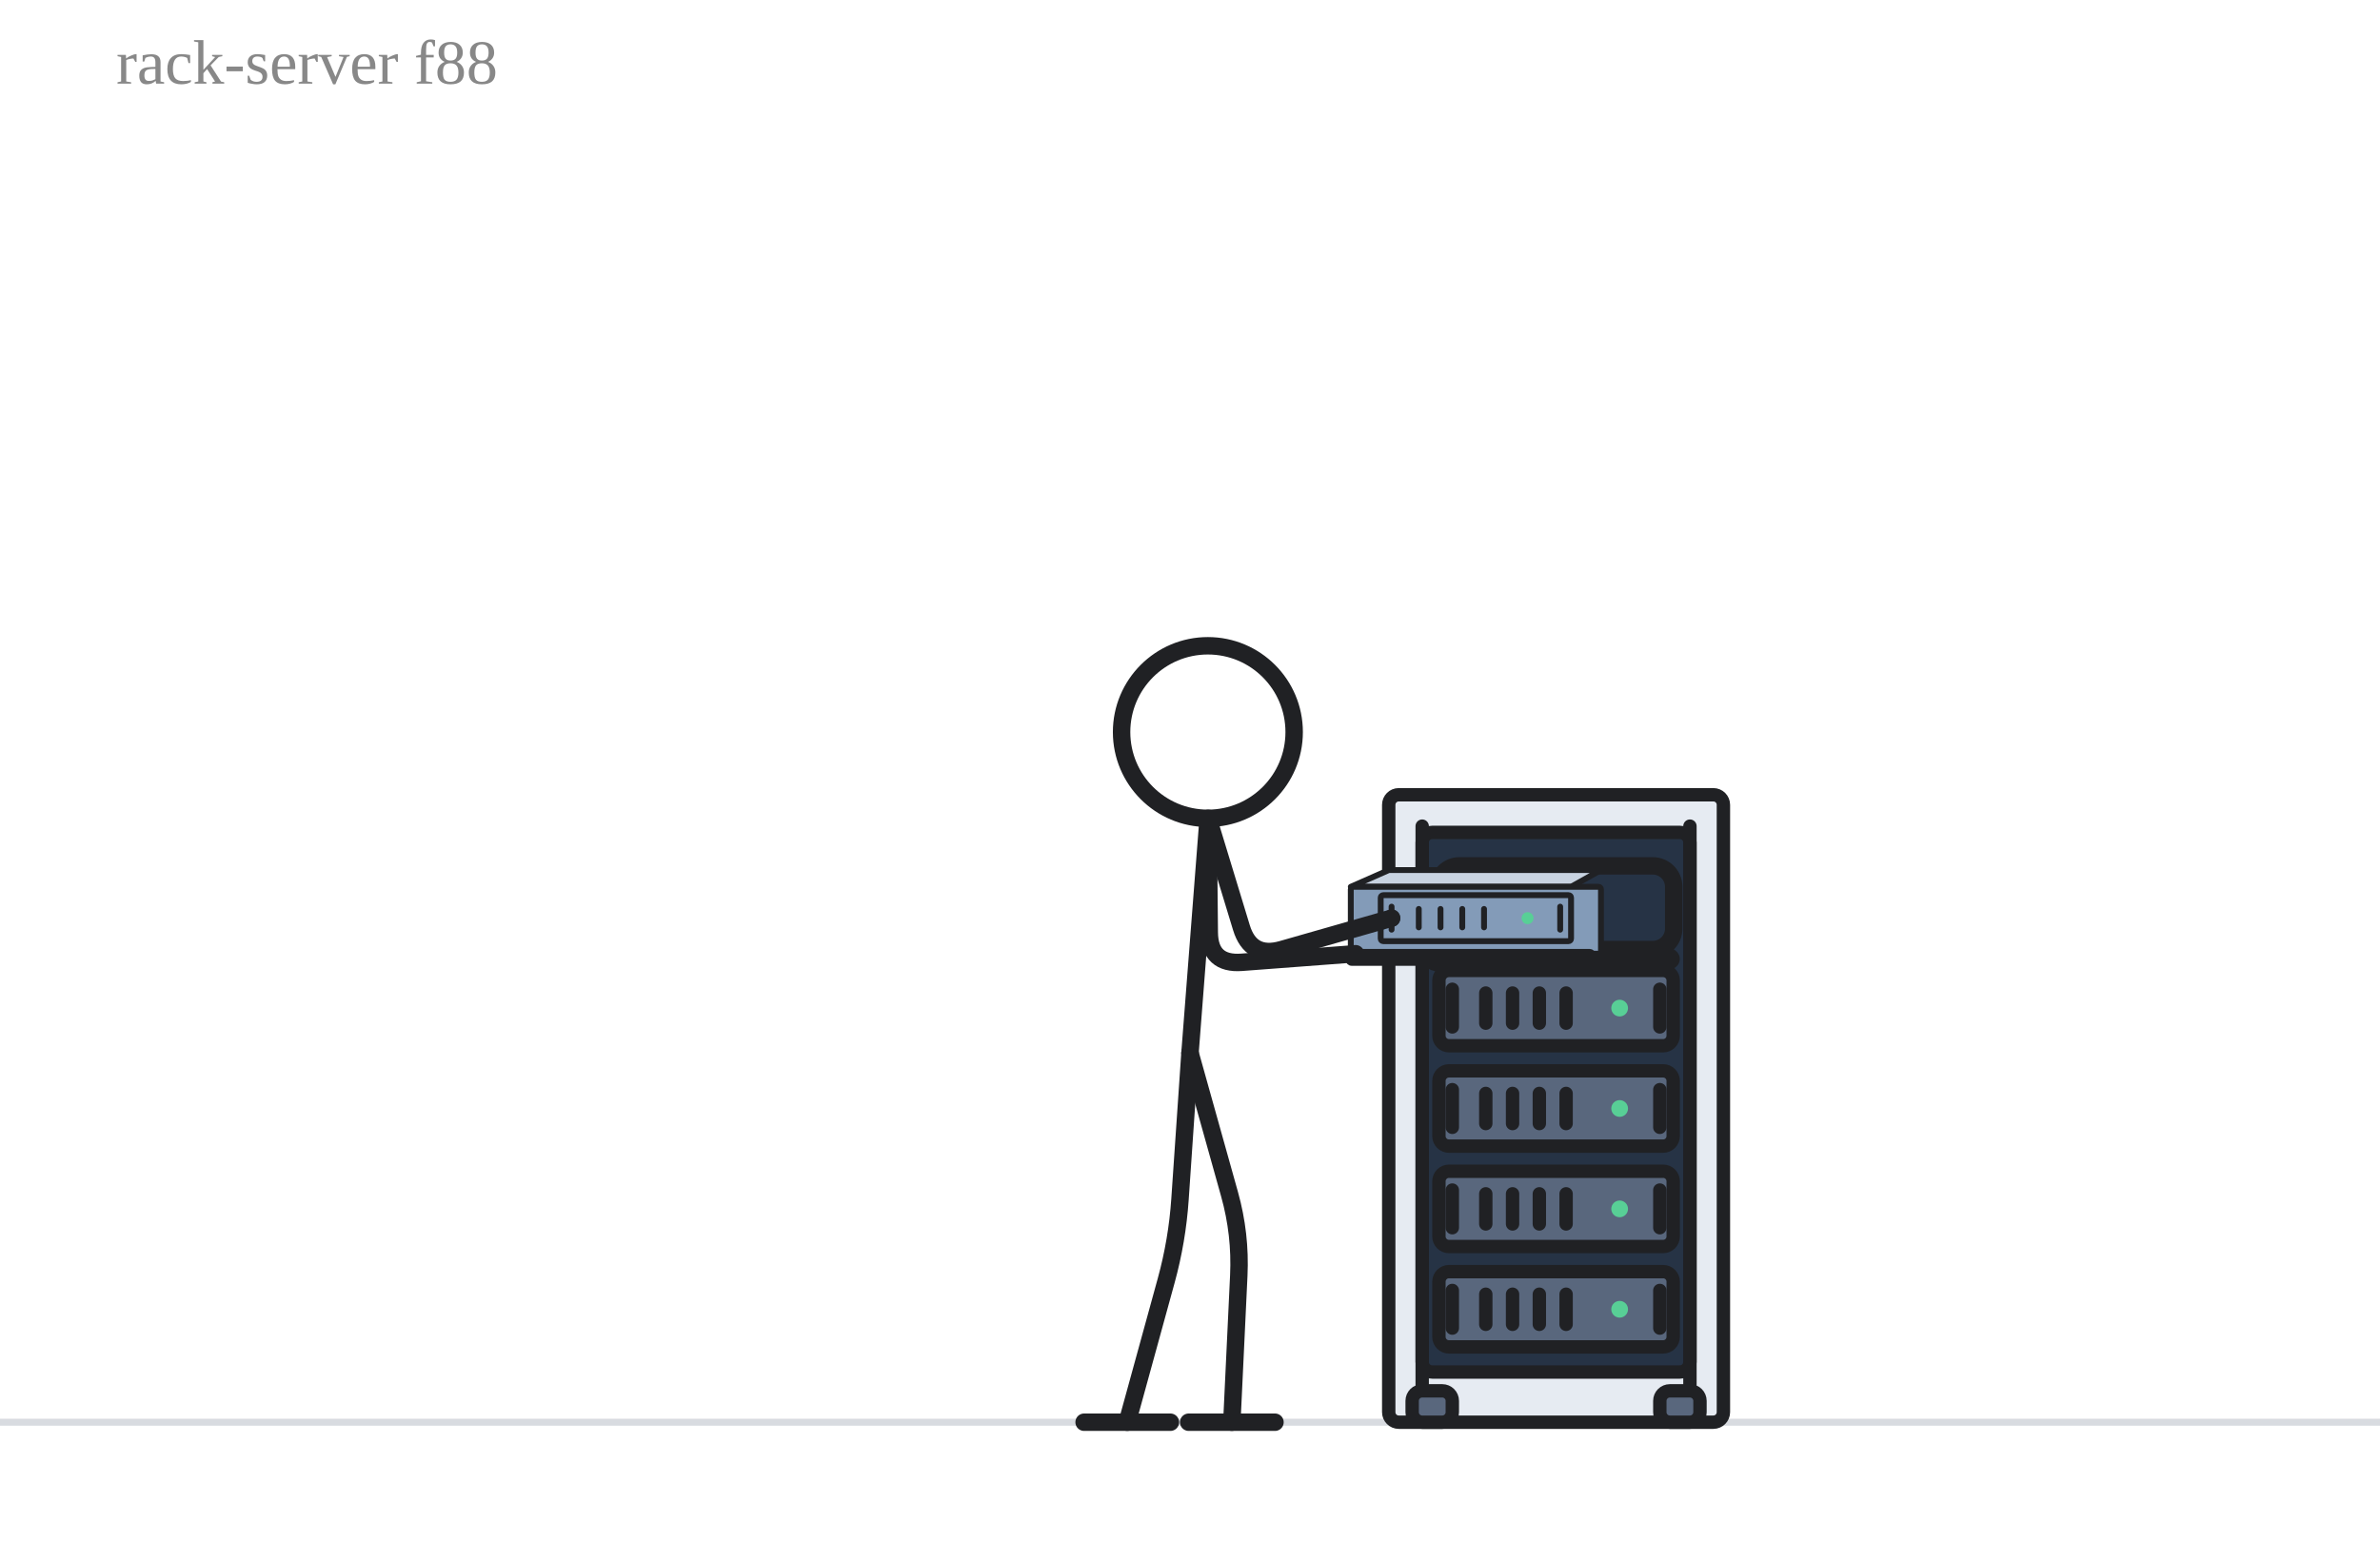
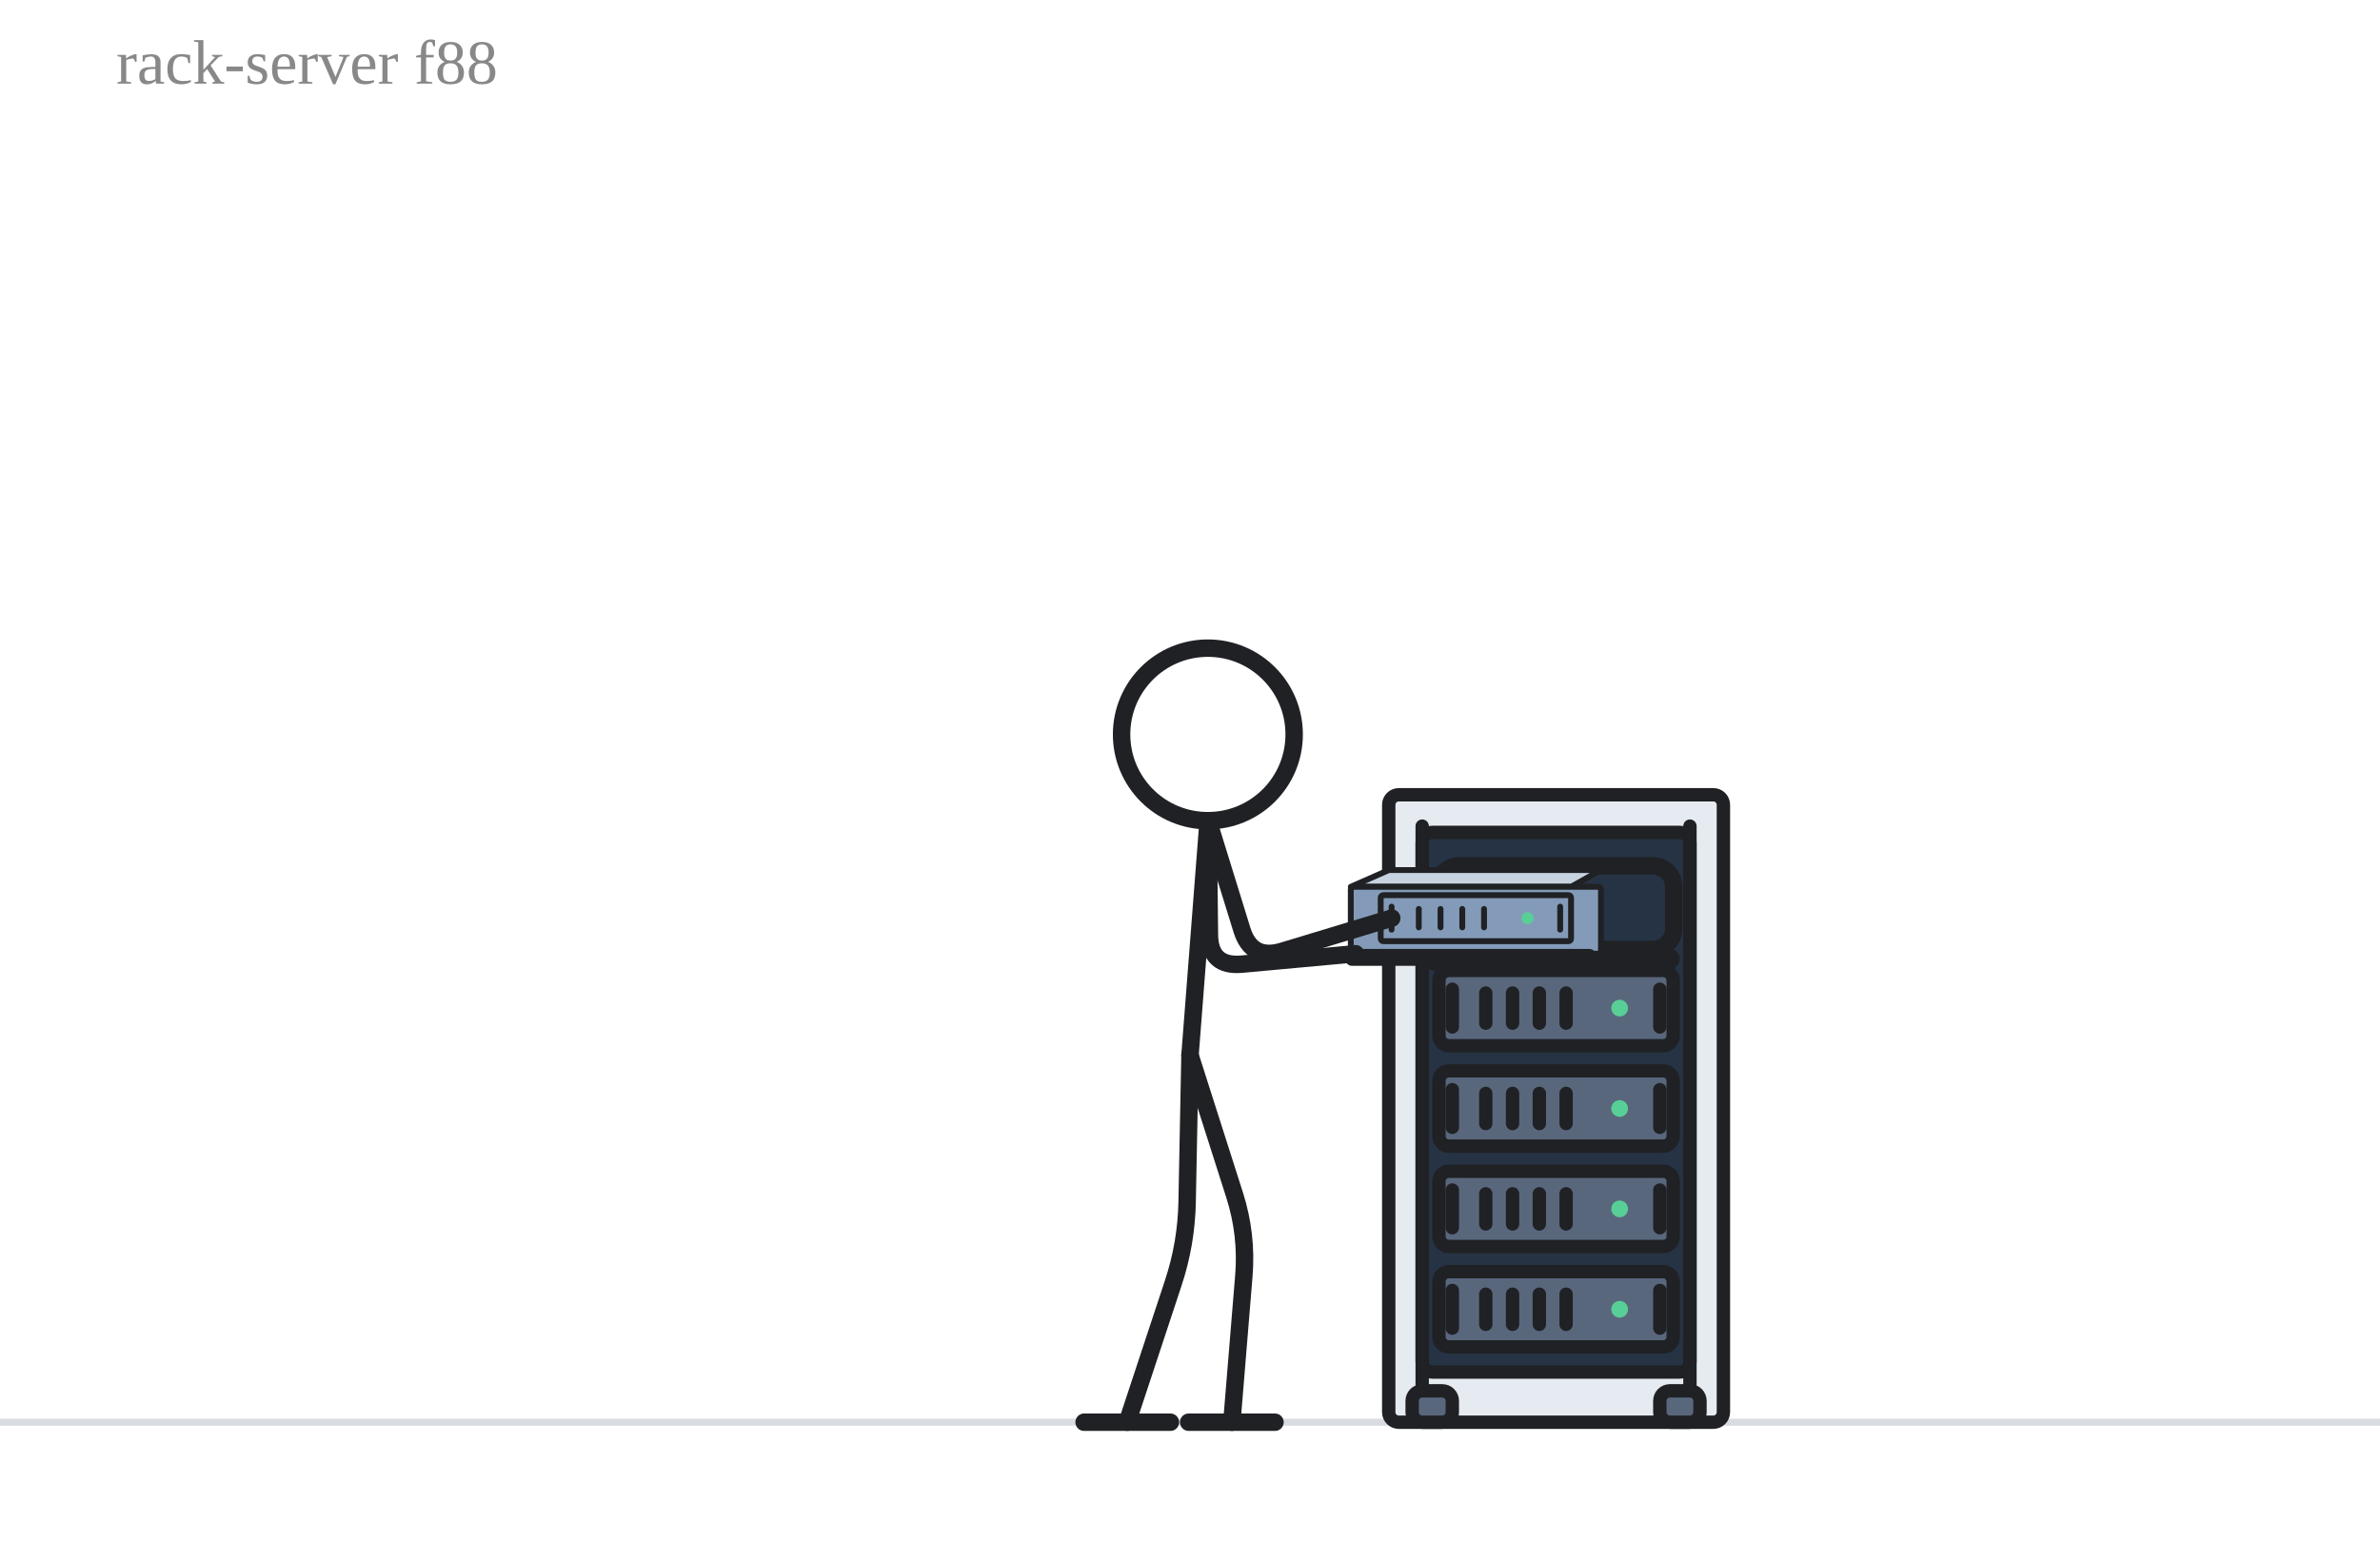
<svg xmlns="http://www.w3.org/2000/svg" width="640" height="420" viewBox="0 -54 320 224" role="img" aria-label="rack-server frame 88">
  <rect x="-10000" y="-10000" width="20000" height="20000" fill="#fff" />
  <path id="ground" d="M-10000 150H10000" stroke="#d8dbe0" stroke-width="1" />
  <g data-prop="server-rack" stroke="#202124" stroke-width="1.92" stroke-linecap="round" stroke-linejoin="round">
    <rect data-part="rack-enclosure" x="188.5" y="60" width="48" height="90" rx="1.44" fill="#e6ebf2" />
    <rect data-part="rack-bay" x="193.3" y="65.4" width="38.4" height="77.4" rx="1.44" fill="#263345" />
    <path data-part="rack-rail" d="M193.3 64.5L193.3 144.6" fill="none" />
    <path data-part="rack-rail" d="M231.7 64.5L231.7 144.6" fill="none" />
    <rect data-part="server-unit" x="195.7" y="70.8" width="33.6" height="10.8" rx="1.44" fill="#59677d" />
    <path data-part="server-handle" d="M197.62 73.5L197.62 78.9" fill="none" />
    <path data-part="server-handle" d="M227.38 73.5L227.38 78.9" fill="none" />
    <path data-part="server-vent" d="M202.42 74.04L202.42 78.36" fill="none" />
    <path data-part="server-vent" d="M206.26 74.04L206.26 78.36" fill="none" />
    <path data-part="server-vent" d="M210.1 74.04L210.1 78.36" fill="none" />
    <path data-part="server-vent" d="M213.94 74.04L213.94 78.36" fill="none" />
    <circle data-part="server-indicator" cx="221.62" cy="76.2" r="1.2" fill="#58cf96" stroke="none" />
    <rect data-part="server-unit" x="195.7" y="85.2" width="33.6" height="10.8" rx="1.44" fill="#59677d" />
    <path data-part="server-handle" d="M197.62 87.9L197.62 93.3" fill="none" />
    <path data-part="server-handle" d="M227.38 87.9L227.38 93.3" fill="none" />
    <path data-part="server-vent" d="M202.42 88.44L202.42 92.76" fill="none" />
    <path data-part="server-vent" d="M206.26 88.44L206.26 92.76" fill="none" />
    <path data-part="server-vent" d="M210.1 88.44L210.1 92.76" fill="none" />
    <path data-part="server-vent" d="M213.94 88.44L213.94 92.76" fill="none" />
    <circle data-part="server-indicator" cx="221.62" cy="90.6" r="1.2" fill="#58cf96" stroke="none" />
    <rect data-part="server-unit" x="195.7" y="99.6" width="33.6" height="10.8" rx="1.44" fill="#59677d" />
    <path data-part="server-handle" d="M197.62 102.3L197.62 107.7" fill="none" />
    <path data-part="server-handle" d="M227.38 102.3L227.38 107.7" fill="none" />
    <path data-part="server-vent" d="M202.42 102.84L202.42 107.16" fill="none" />
    <path data-part="server-vent" d="M206.26 102.84L206.26 107.16" fill="none" />
    <path data-part="server-vent" d="M210.1 102.84L210.1 107.16" fill="none" />
    <path data-part="server-vent" d="M213.94 102.84L213.94 107.16" fill="none" />
    <circle data-part="server-indicator" cx="221.62" cy="105" r="1.2" fill="#58cf96" stroke="none" />
    <rect data-part="server-unit" x="195.7" y="114" width="33.6" height="10.8" rx="1.44" fill="#59677d" />
    <path data-part="server-handle" d="M197.62 116.7L197.62 122.1" fill="none" />
    <path data-part="server-handle" d="M227.38 116.7L227.38 122.1" fill="none" />
    <path data-part="server-vent" d="M202.42 117.24L202.42 121.56" fill="none" />
    <path data-part="server-vent" d="M206.26 117.24L206.26 121.56" fill="none" />
    <path data-part="server-vent" d="M210.1 117.24L210.1 121.56" fill="none" />
    <path data-part="server-vent" d="M213.94 117.24L213.94 121.56" fill="none" />
    <circle data-part="server-indicator" cx="221.62" cy="119.4" r="1.2" fill="#58cf96" stroke="none" />
    <rect data-part="server-unit" x="195.7" y="128.4" width="33.6" height="10.8" rx="1.44" fill="#59677d" />
    <path data-part="server-handle" d="M197.62 131.1L197.62 136.5" fill="none" />
    <path data-part="server-handle" d="M227.38 131.1L227.38 136.5" fill="none" />
    <path data-part="server-vent" d="M202.42 131.64L202.42 135.96" fill="none" />
    <path data-part="server-vent" d="M206.26 131.64L206.26 135.96" fill="none" />
    <path data-part="server-vent" d="M210.1 131.64L210.1 135.96" fill="none" />
    <path data-part="server-vent" d="M213.94 131.64L213.94 135.96" fill="none" />
    <circle data-part="server-indicator" cx="221.62" cy="133.8" r="1.2" fill="#58cf96" stroke="none" />
    <rect data-part="rack-foot" x="191.86" y="145.5" width="5.76" height="4.5" rx="1.44" fill="#59677d" />
    <rect data-part="rack-foot" x="227.38" y="145.5" width="5.76" height="4.5" rx="1.44" fill="#59677d" />
  </g>
  <rect data-prop="box" x="195.625" y="70.2" width="33.75" height="12" rx="3" fill="#263345" stroke="#202124" stroke-width="2.5" stroke-linecap="round" stroke-linejoin="round" />
  <rect data-prop="platform" x="194.5" y="82.8" width="34.5" height="1.5" rx="3" fill="#fff" stroke="#202124" stroke-width="2.5" stroke-linecap="round" stroke-linejoin="round" />
  <g data-prop="server-module" stroke="#202124" stroke-width="0.84" stroke-linecap="round" stroke-linejoin="round">
    <path data-part="server-chassis" d="M183.06 73.2L188.52 70.8L218.94 70.8L214.65 73.2Z" fill="#c8d3e1" />
    <rect data-part="server-faceplate" x="183.06" y="73.2" width="35.88" height="9.6" rx="0.36" fill="#839bb8" />
    <rect data-part="server-unit" x="187.35" y="74.4" width="27.3" height="6.6" rx="0.36" fill="#839bb8" />
    <path data-part="server-handle" d="M188.91 76.05L188.91 79.35" fill="none" />
    <path data-part="server-handle" d="M213.09 76.05L213.09 79.35" fill="none" />
    <path data-part="server-vent" d="M192.81 76.38L192.81 79.02" fill="none" />
    <path data-part="server-vent" d="M195.93 76.38L195.93 79.02" fill="none" />
    <path data-part="server-vent" d="M199.05 76.38L199.05 79.02" fill="none" />
    <path data-part="server-vent" d="M202.17 76.38L202.17 79.02" fill="none" />
    <circle data-part="server-indicator" cx="208.41" cy="77.7" r="0.858" fill="#58cf96" stroke="none" />
  </g>
  <g data-addon="board" stroke="#202124" stroke-width="1.375" stroke-linecap="round" stroke-linejoin="round">
    <rect x="183" y="82.8" width="34.5" height="1.05" rx="0.189" fill="#fff" />
  </g>
  <g data-stickman="exact-pivot" fill="none" stroke="#202124" stroke-width="2.5" stroke-linecap="round" stroke-linejoin="round" opacity="1">
-     <path id="left-arm" d="M162.604 63.38L162.764 79.759Q162.809 84.379 167.416 84.031L183.75 82.8" />
-     <path id="left-leg" d="M160 97.029L158.564 118.04Q158.159 123.966 156.584 129.694L151 150" />
+     <path id="left-arm" d="M162.604 63.719L162.786 80.098Q162.838 84.718 167.438 84.296L183.75 82.8" />
+     <path id="left-leg" d="M160 97.369L159.588 118.425Q159.472 124.364 157.608 130.004L151 150" />
    <path id="left-foot" d="M144.813 150L157.188 150" />
-     <path id="torso" d="M160 97.029L162.604 63.38" />
-     <circle id="head" cx="162.564" cy="51.005" r="12.375" fill="#fff" stroke="#202124" stroke-width="2.5" />
-     <path id="right-leg" d="M160 97.029L165.676 117.31Q167.276 123.03 166.996 128.964L166 150" />
+     <path id="torso" d="M160 97.369L162.604 63.719" />
+     <circle id="head" cx="162.564" cy="51.344" r="12.375" fill="#fff" stroke="#202124" stroke-width="2.5" />
+     <path id="right-leg" d="M160 97.369L166.403 117.432Q168.209 123.091 167.723 129.011L166 150" />
    <path id="right-foot" d="M159.813 150L172.188 150" />
-     <path id="right-arm" d="M162.604 63.38L167.373 79.05Q168.718 83.47 173.16 82.2L188.91 77.7" />
+     <path id="right-arm" d="M162.604 63.719L167.444 79.368Q168.81 83.781 173.232 82.443L188.91 77.7" />
    <path id="point-finger" d="M188.91 77.7L188.91 77.7" />
  </g>
  <text x="6" y="-42" font-size="9" fill="#888">rack-server f88</text>
</svg>
